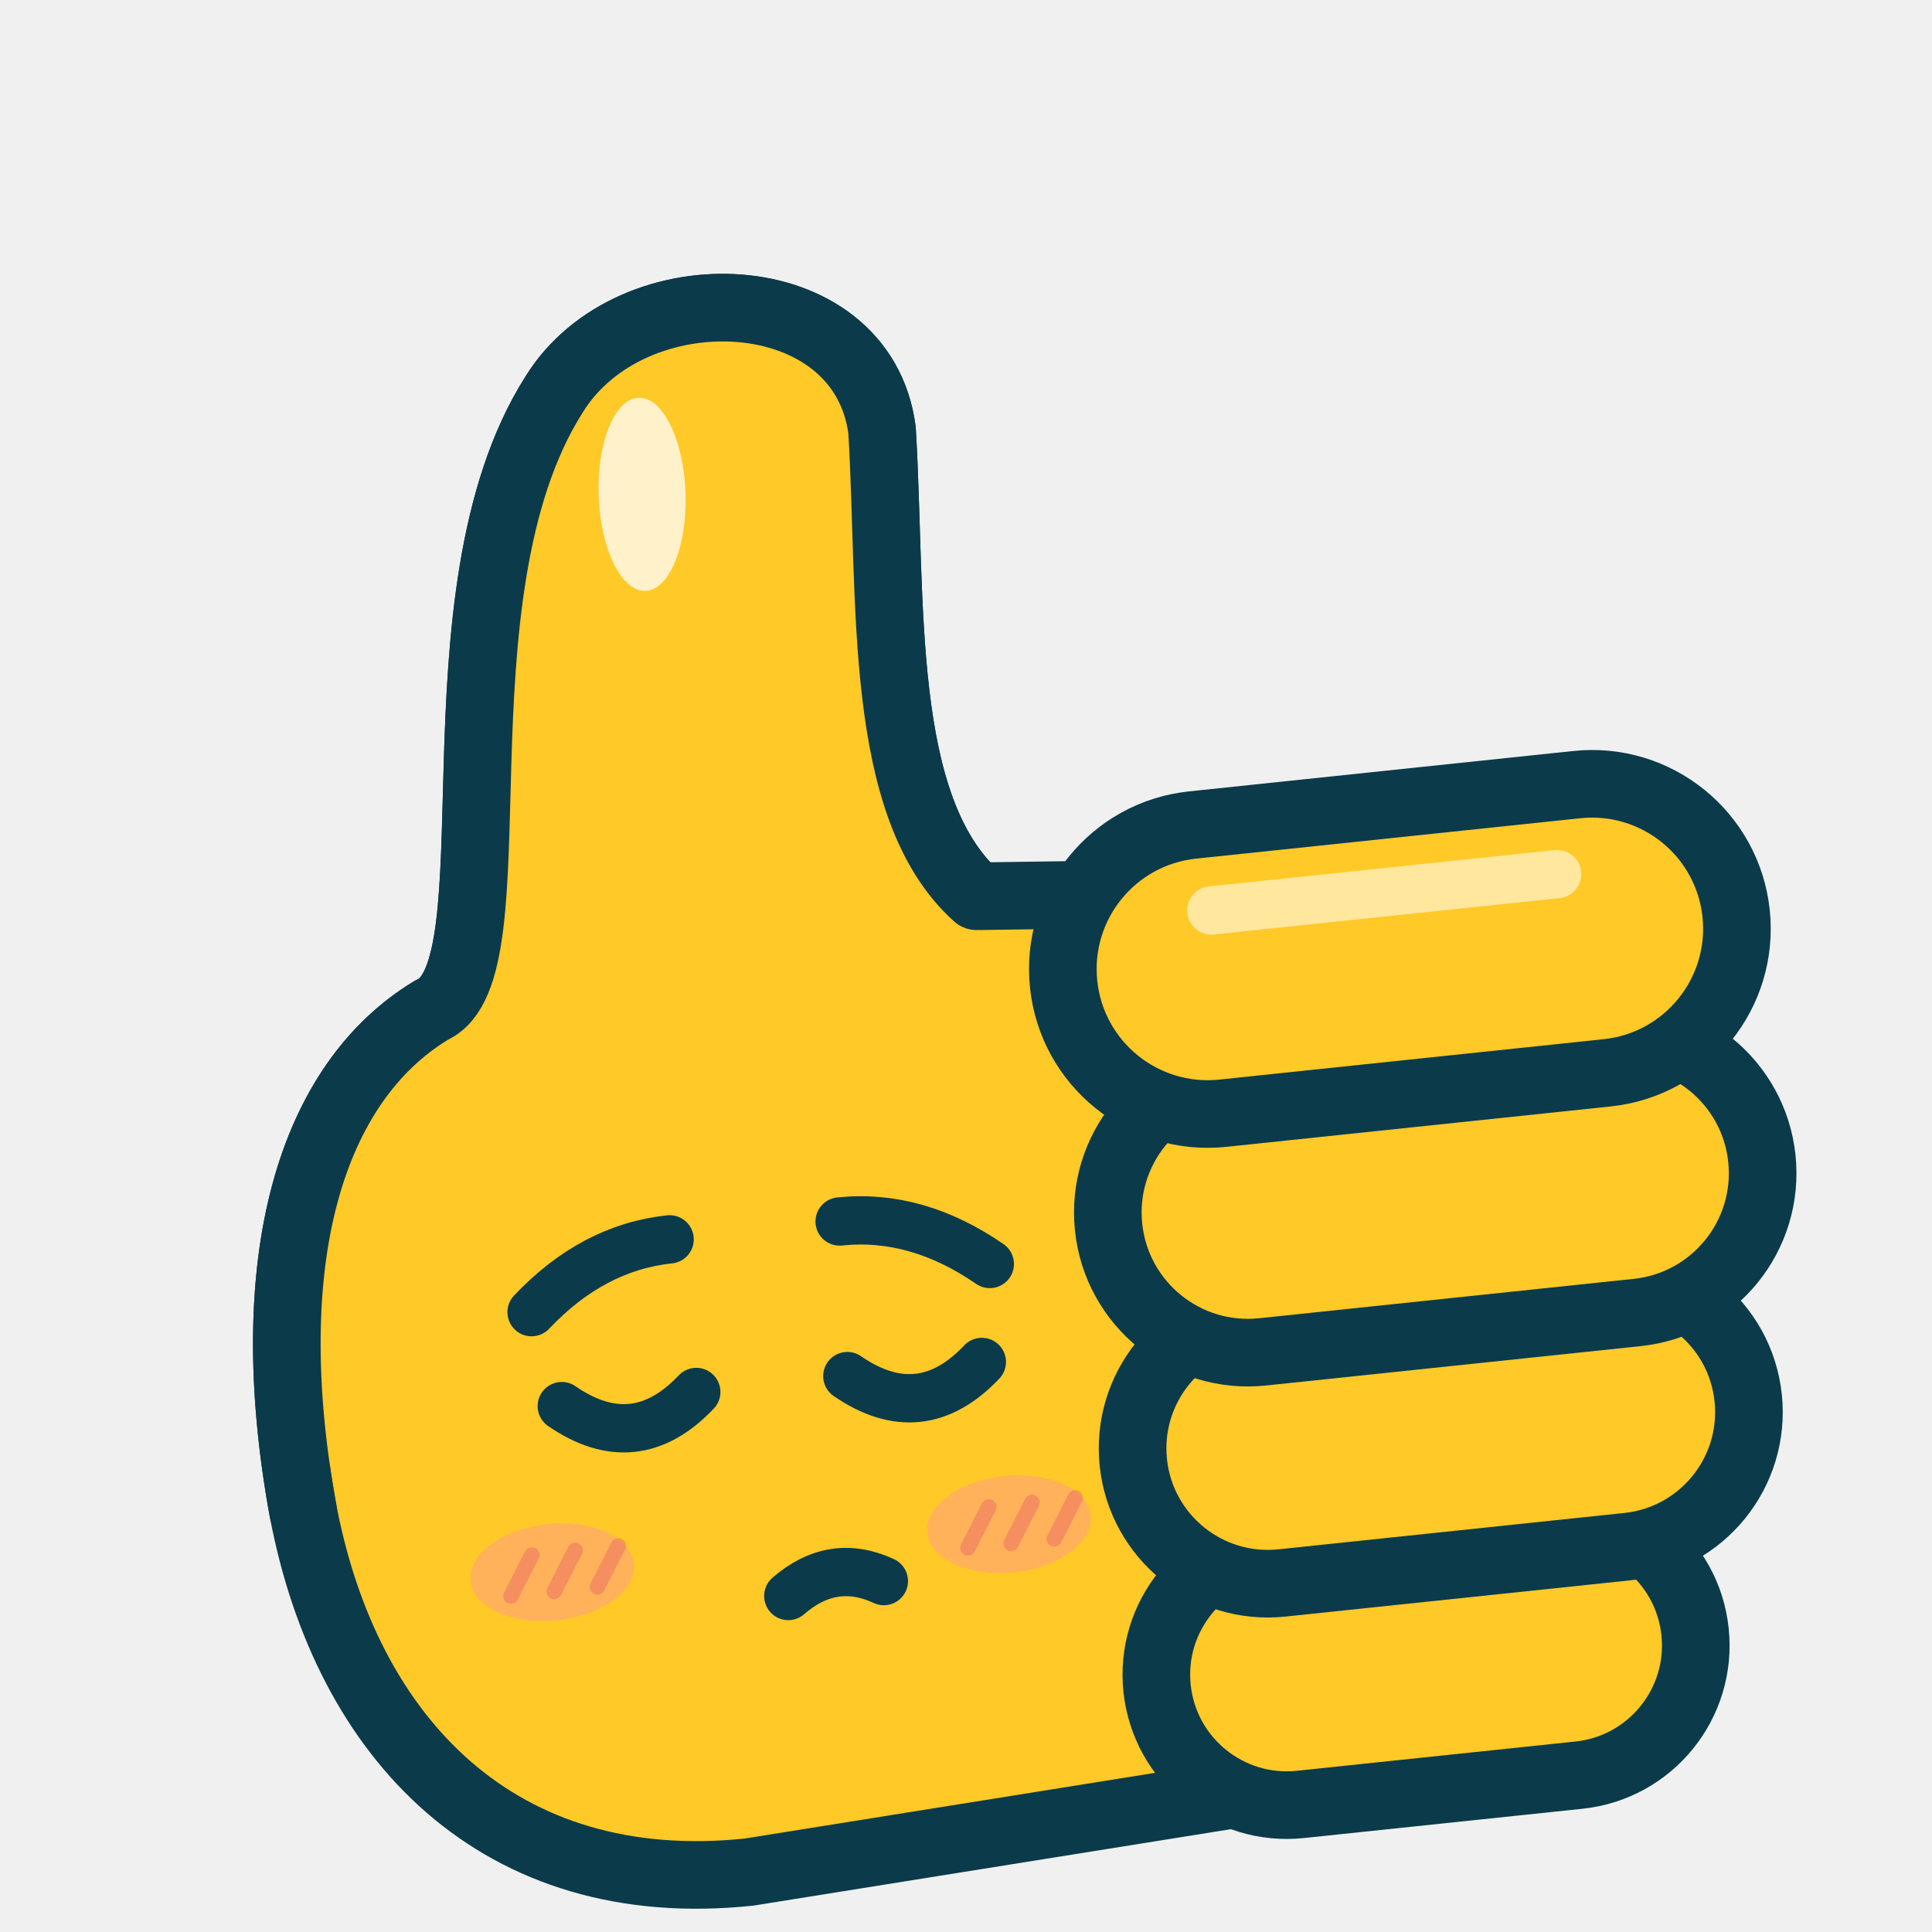
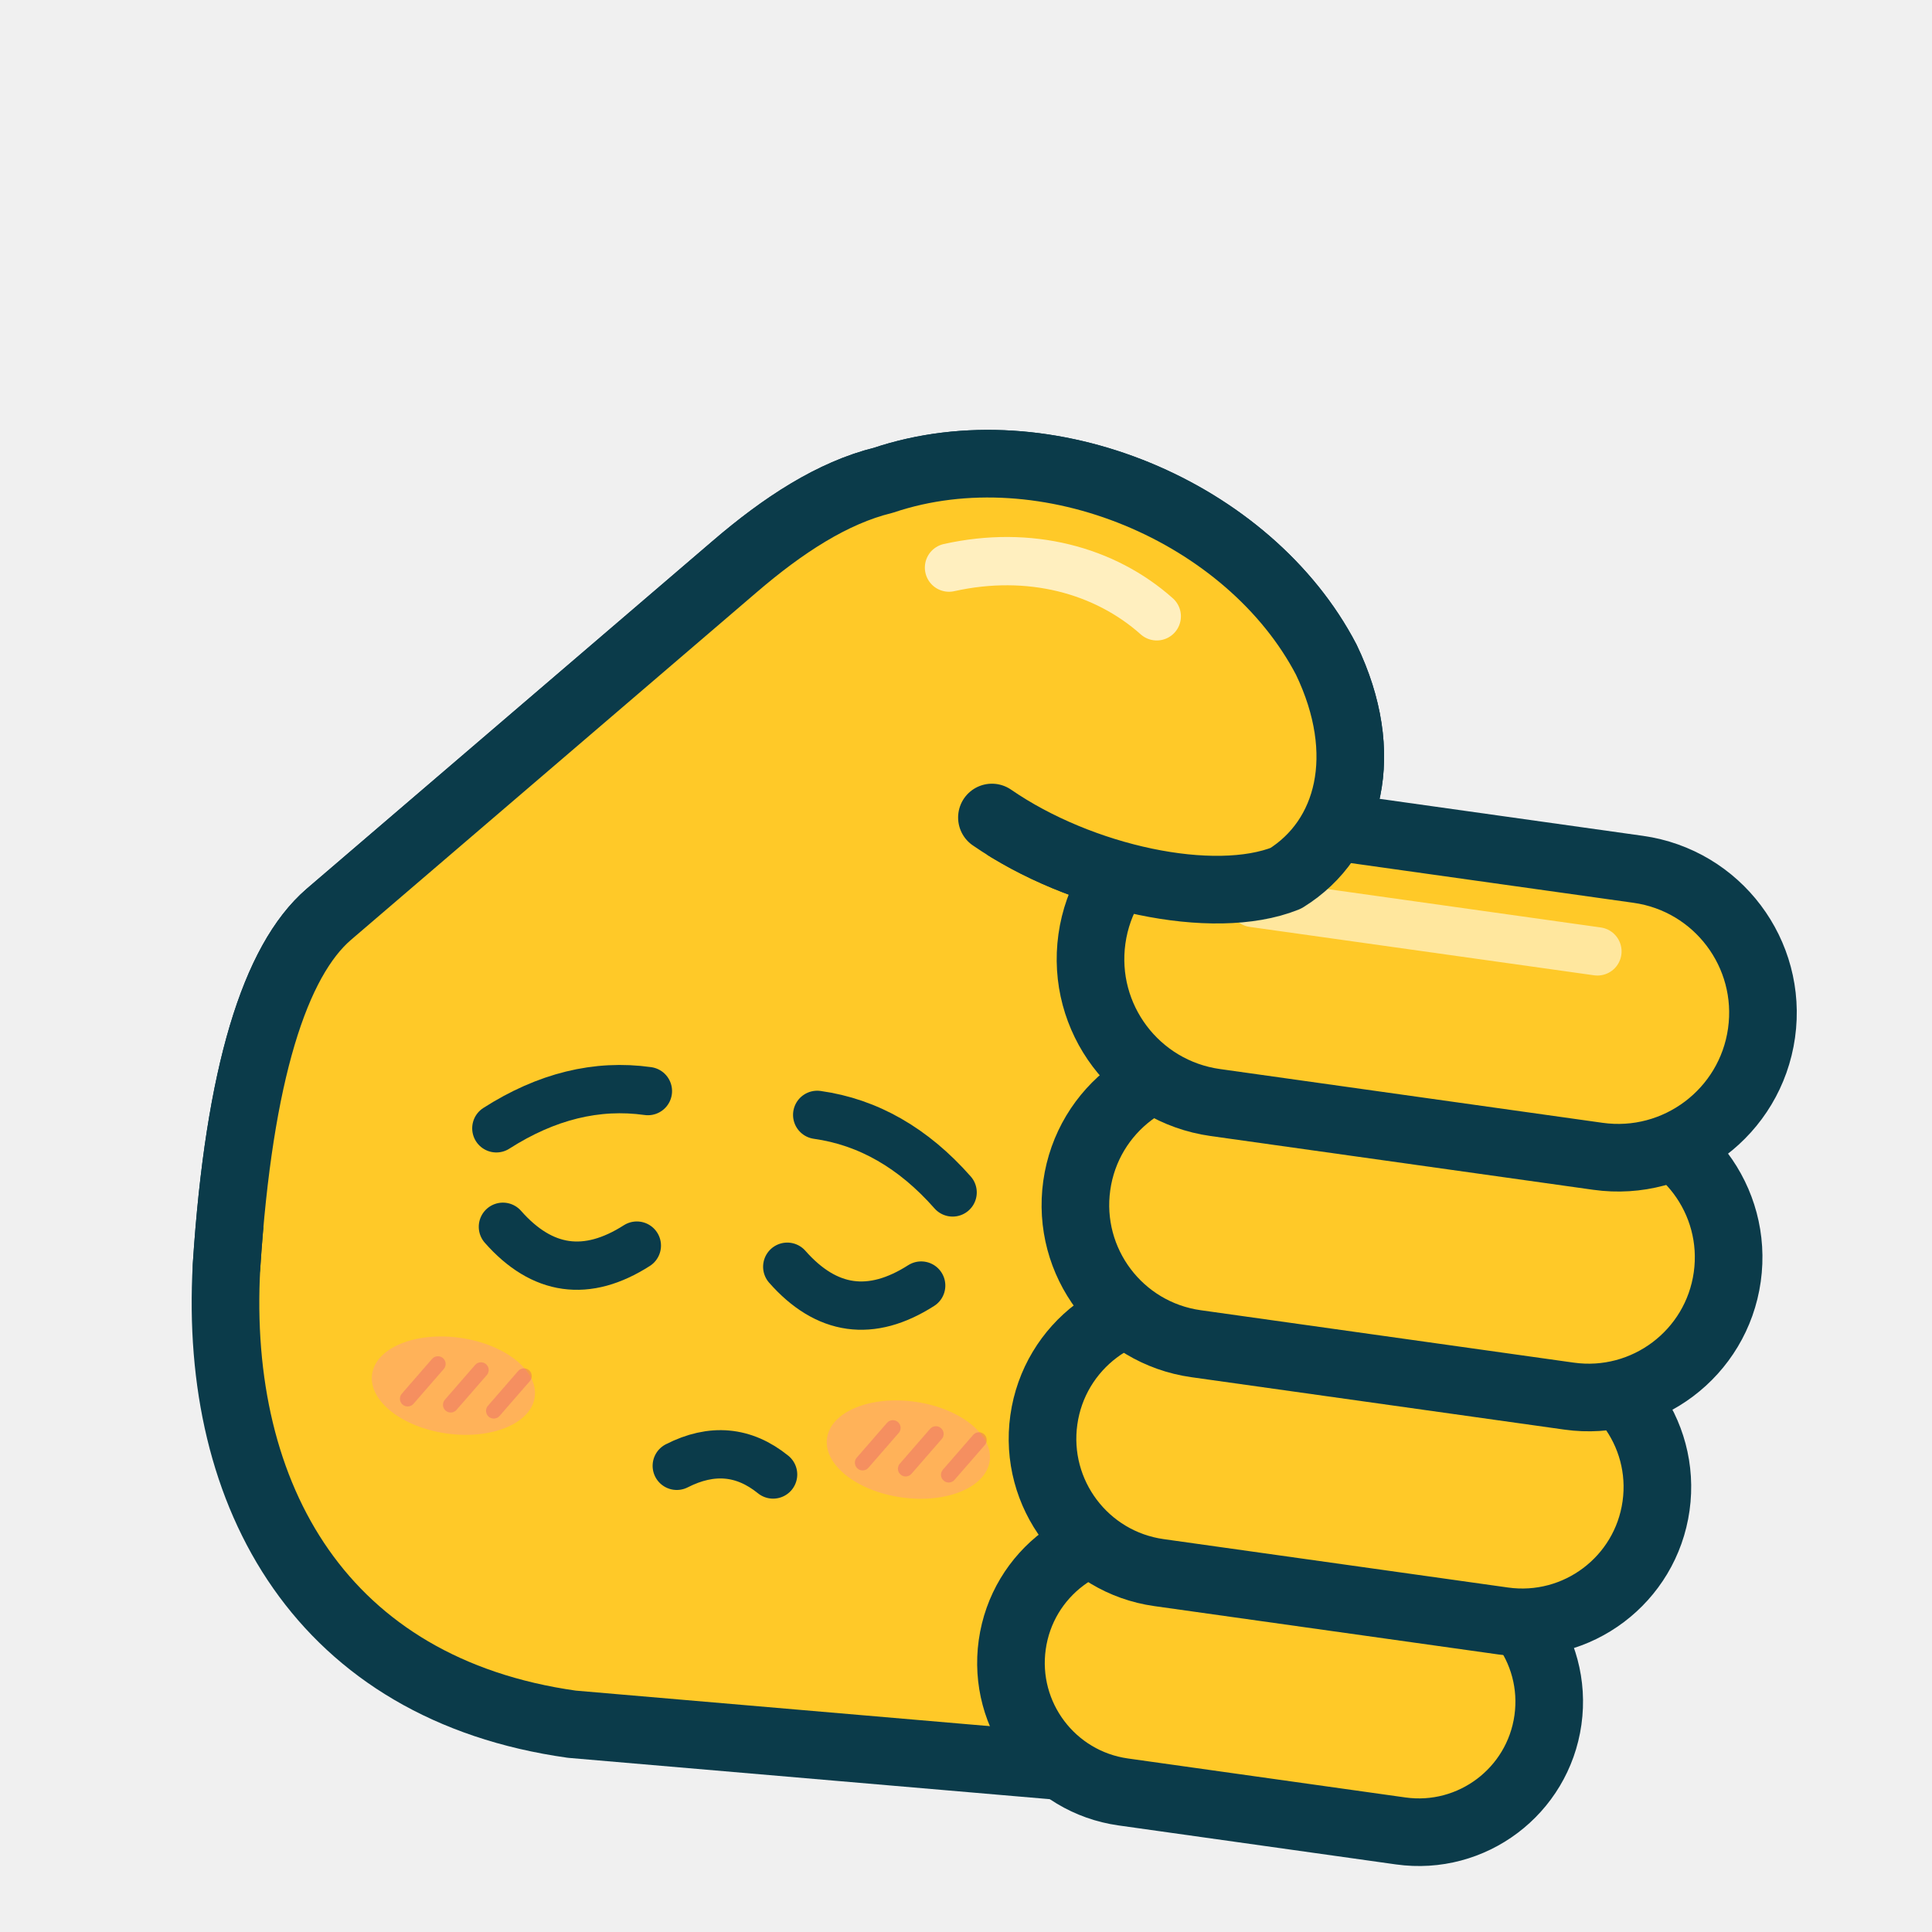
<svg xmlns="http://www.w3.org/2000/svg" width="512" height="512" viewBox="0 0 200 200">
-   <g transform="matrix(0.99452 -0.10453 0.10453 0.99452 -11.941 12.156)">
-     <path d="M28.00 148.00 C26.00 121.70 33.40 104.00 46.70 97.80 C51.35 96.30 52.33 85.62 54.05 72.91 C55.77 60.20 58.25 45.45 65.90 35.80 C75.20 23.70 98.90 27.10 99.30 43.00 C98.90 51.85 97.75 61.53 97.86 70.28 C97.97 79.03 99.35 86.85 104.00 92.00 L126 94 L144 96 L144 186 L70 190 C44 190 30 172 28 148 Z" fill="#FFC928" stroke="#0B3B4A" stroke-width="7" stroke-linejoin="round" stroke-linecap="round" />
+   <g transform="matrix(0.99027 0.13917 -0.13917 0.99027 16.321 -19.403)">
+     <path d="M28.00 148.00 C26.50 128.00 28.60 116.00 33.40 110.50 C45.60 96.67 57.80 82.83 70.00 69.00 C74.40 64.00 79.00 60.00 84.00 58.00 C100.00 50.00 122.00 56.00 132.00 70.00 C138.00 79.00 137.00 88.00 131.00 93.00 C124.00 97.00 110.00 96.00 100.00 91.00 L126 94 L144 96 L144 186 L70 190 C44 190 30 172 28 148 Z" fill="#FFC928" stroke="#0B3B4A" stroke-width="7" stroke-linejoin="round" stroke-linecap="round" />
    <rect x="114" y="162" width="56" height="27" rx="13.5" fill="#FFC928" stroke="#0B3B4A" stroke-width="7" stroke-linejoin="round" stroke-linecap="round" />
    <rect x="114" y="138" width="64" height="28" rx="14" fill="#FFC928" stroke="#0B3B4A" stroke-width="7" stroke-linejoin="round" stroke-linecap="round" />
    <rect x="114" y="113" width="68" height="29" rx="14.5" fill="#FFC928" stroke="#0B3B4A" stroke-width="7" stroke-linejoin="round" stroke-linecap="round" />
    <rect x="112" y="87" width="70" height="30" rx="15" fill="#FFC928" stroke="#0B3B4A" stroke-width="7" stroke-linejoin="round" stroke-linecap="round" />
    <path d="M128 96 H164" stroke="#FFFFFF" stroke-width="5" stroke-linecap="round" opacity="0.55" />
-     <path d="M28.00 148.00 C26.00 121.70 33.40 104.00 46.70 97.80 C51.35 96.30 52.33 85.62 54.05 72.91 C55.77 60.20 58.25 45.45 65.90 35.80 C75.20 23.70 98.90 27.10 99.30 43.00 C98.90 51.85 97.75 61.53 97.86 70.28 C97.97 79.03 99.35 86.85 104.00 92.00 L104.00 106 L52 114 Z" fill="#FFC928" />
-     <path d="M28.00 148.00 C26.00 121.70 33.40 104.00 46.70 97.80 C51.35 96.30 52.33 85.62 54.05 72.91 C55.77 60.20 58.25 45.45 65.90 35.80 C75.20 23.70 98.90 27.10 99.30 43.00 C98.90 51.85 97.75 61.53 97.86 70.28 C97.97 79.03 99.35 86.85 104.00 92.00" fill="none" stroke="#0B3B4A" stroke-width="7" stroke-linejoin="round" stroke-linecap="round" />
-     <ellipse transform="rotate(4.0 73.90 47.00)" cx="73.90" cy="47.00" rx="4.5" ry="10" fill="#FFFFFF" opacity="0.750" />
-     <path d="M92 66 C100 63 108 64 114 68" stroke="#FFFFFF" stroke-width="5" stroke-linecap="round" fill="none" opacity="0.000" />
+     <path d="M28.00 148.00 C26.50 128.00 28.60 116.00 33.40 110.50 C45.60 96.67 57.80 82.83 70.00 69.00 C74.40 64.00 79.00 60.00 84.00 58.00 C100.00 50.00 122.00 56.00 132.00 70.00 C138.00 79.00 137.00 88.00 131.00 93.00 C124.00 97.00 110.00 96.00 100.00 91.00 L100.00 106 L52 114 Z" fill="#FFC928" />
+     <path d="M28.00 148.00 C26.50 128.00 28.60 116.00 33.40 110.50 C45.60 96.67 57.80 82.83 70.00 69.00 C74.40 64.00 79.00 60.00 84.00 58.00 C100.00 50.00 122.00 56.00 132.00 70.00 C138.00 79.00 137.00 88.00 131.00 93.00 C124.00 97.00 110.00 96.00 100.00 91.00" fill="none" stroke="#0B3B4A" stroke-width="7" stroke-linejoin="round" stroke-linecap="round" />
+     <ellipse transform="rotate(4.0 103.00 62.00)" cx="103.00" cy="62.00" rx="4.5" ry="10" fill="#FFFFFF" opacity="0.000" />
+     <path d="M92 66 C100 63 108 64 114 68" stroke="#FFFFFF" stroke-width="5" stroke-linecap="round" fill="none" opacity="0.700" />
    <defs>
-       <mask id="behind-fingers-a" maskUnits="userSpaceOnUse" x="-50" y="-50" width="300" height="300">
+       <mask id="behind-fingers-r" maskUnits="userSpaceOnUse" x="-50" y="-50" width="300" height="300">
        <rect x="-50" y="-50" width="300" height="300" fill="#fff" />
        <rect x="114" y="162" width="56" height="27" rx="13.5" fill="#000" stroke="#000" stroke-width="7" stroke-linejoin="round" stroke-linecap="round" />
        <rect x="114" y="138" width="64" height="28" rx="14" fill="#000" stroke="#000" stroke-width="7" stroke-linejoin="round" stroke-linecap="round" />
        <rect x="114" y="113" width="68" height="29" rx="14.5" fill="#000" stroke="#000" stroke-width="7" stroke-linejoin="round" stroke-linecap="round" />
        <rect x="112" y="87" width="70" height="30" rx="15" fill="#000" stroke="#000" stroke-width="7" stroke-linejoin="round" stroke-linecap="round" />
      </mask>
    </defs>
-     <g mask="url(#behind-fingers-a)">
+     <g mask="url(#behind-fingers-r)">
      <g transform="translate(73.5 149.0)">
        <g transform="translate(4.175 0)">
          <path d="M-24 -19 Q-17 -25 -9 -25" stroke="#0B3B4A" stroke-width="5" stroke-linecap="round" stroke-linejoin="round" fill="none" />
        </g>
        <g transform="translate(3.872 0)">
          <path d="M9 -25 Q17 -25 24 -19" stroke="#0B3B4A" stroke-width="5" stroke-linecap="round" stroke-linejoin="round" fill="none" />
        </g>
        <g transform="translate(4.267 0)">
          <path d="M-22 -9 Q-15 -3 -8 -9" stroke="#0B3B4A" stroke-width="5" stroke-linecap="round" stroke-linejoin="round" fill="none" />
        </g>
        <g transform="translate(3.991 0)">
          <path d="M8 -9 Q15 -3 22 -9" stroke="#0B3B4A" stroke-width="5" stroke-linecap="round" stroke-linejoin="round" fill="none" />
        </g>
        <g transform="translate(4.533 0)">
          <path d="M-1 13 Q4 9.5 9 12.5" stroke="#0B3B4A" stroke-width="5" stroke-linecap="round" stroke-linejoin="round" fill="none" />
        </g>
        <g transform="translate(3.480 0)">
          <ellipse cx="-24.0" cy="8.0" rx="8.5" ry="5" fill="#FF8FA3" opacity="0.4" />
          <path d="M-28.5 10.0 l2.6 -4 M-24.0 10.0 l2.6 -4 M-19.5 10.0 l2.6 -4" stroke="#E2546C" stroke-width="1.6" stroke-linecap="round" opacity="0.36" />
        </g>
        <g transform="translate(3.039 0)">
          <ellipse cx="24.0" cy="8.0" rx="8.5" ry="5" fill="#FF8FA3" opacity="0.4" />
          <path d="M19.5 10.0 l2.6 -4 M24.0 10.0 l2.6 -4 M28.5 10.0 l2.6 -4" stroke="#E2546C" stroke-width="1.6" stroke-linecap="round" opacity="0.36" />
        </g>
      </g>
    </g>
  </g>
</svg>
